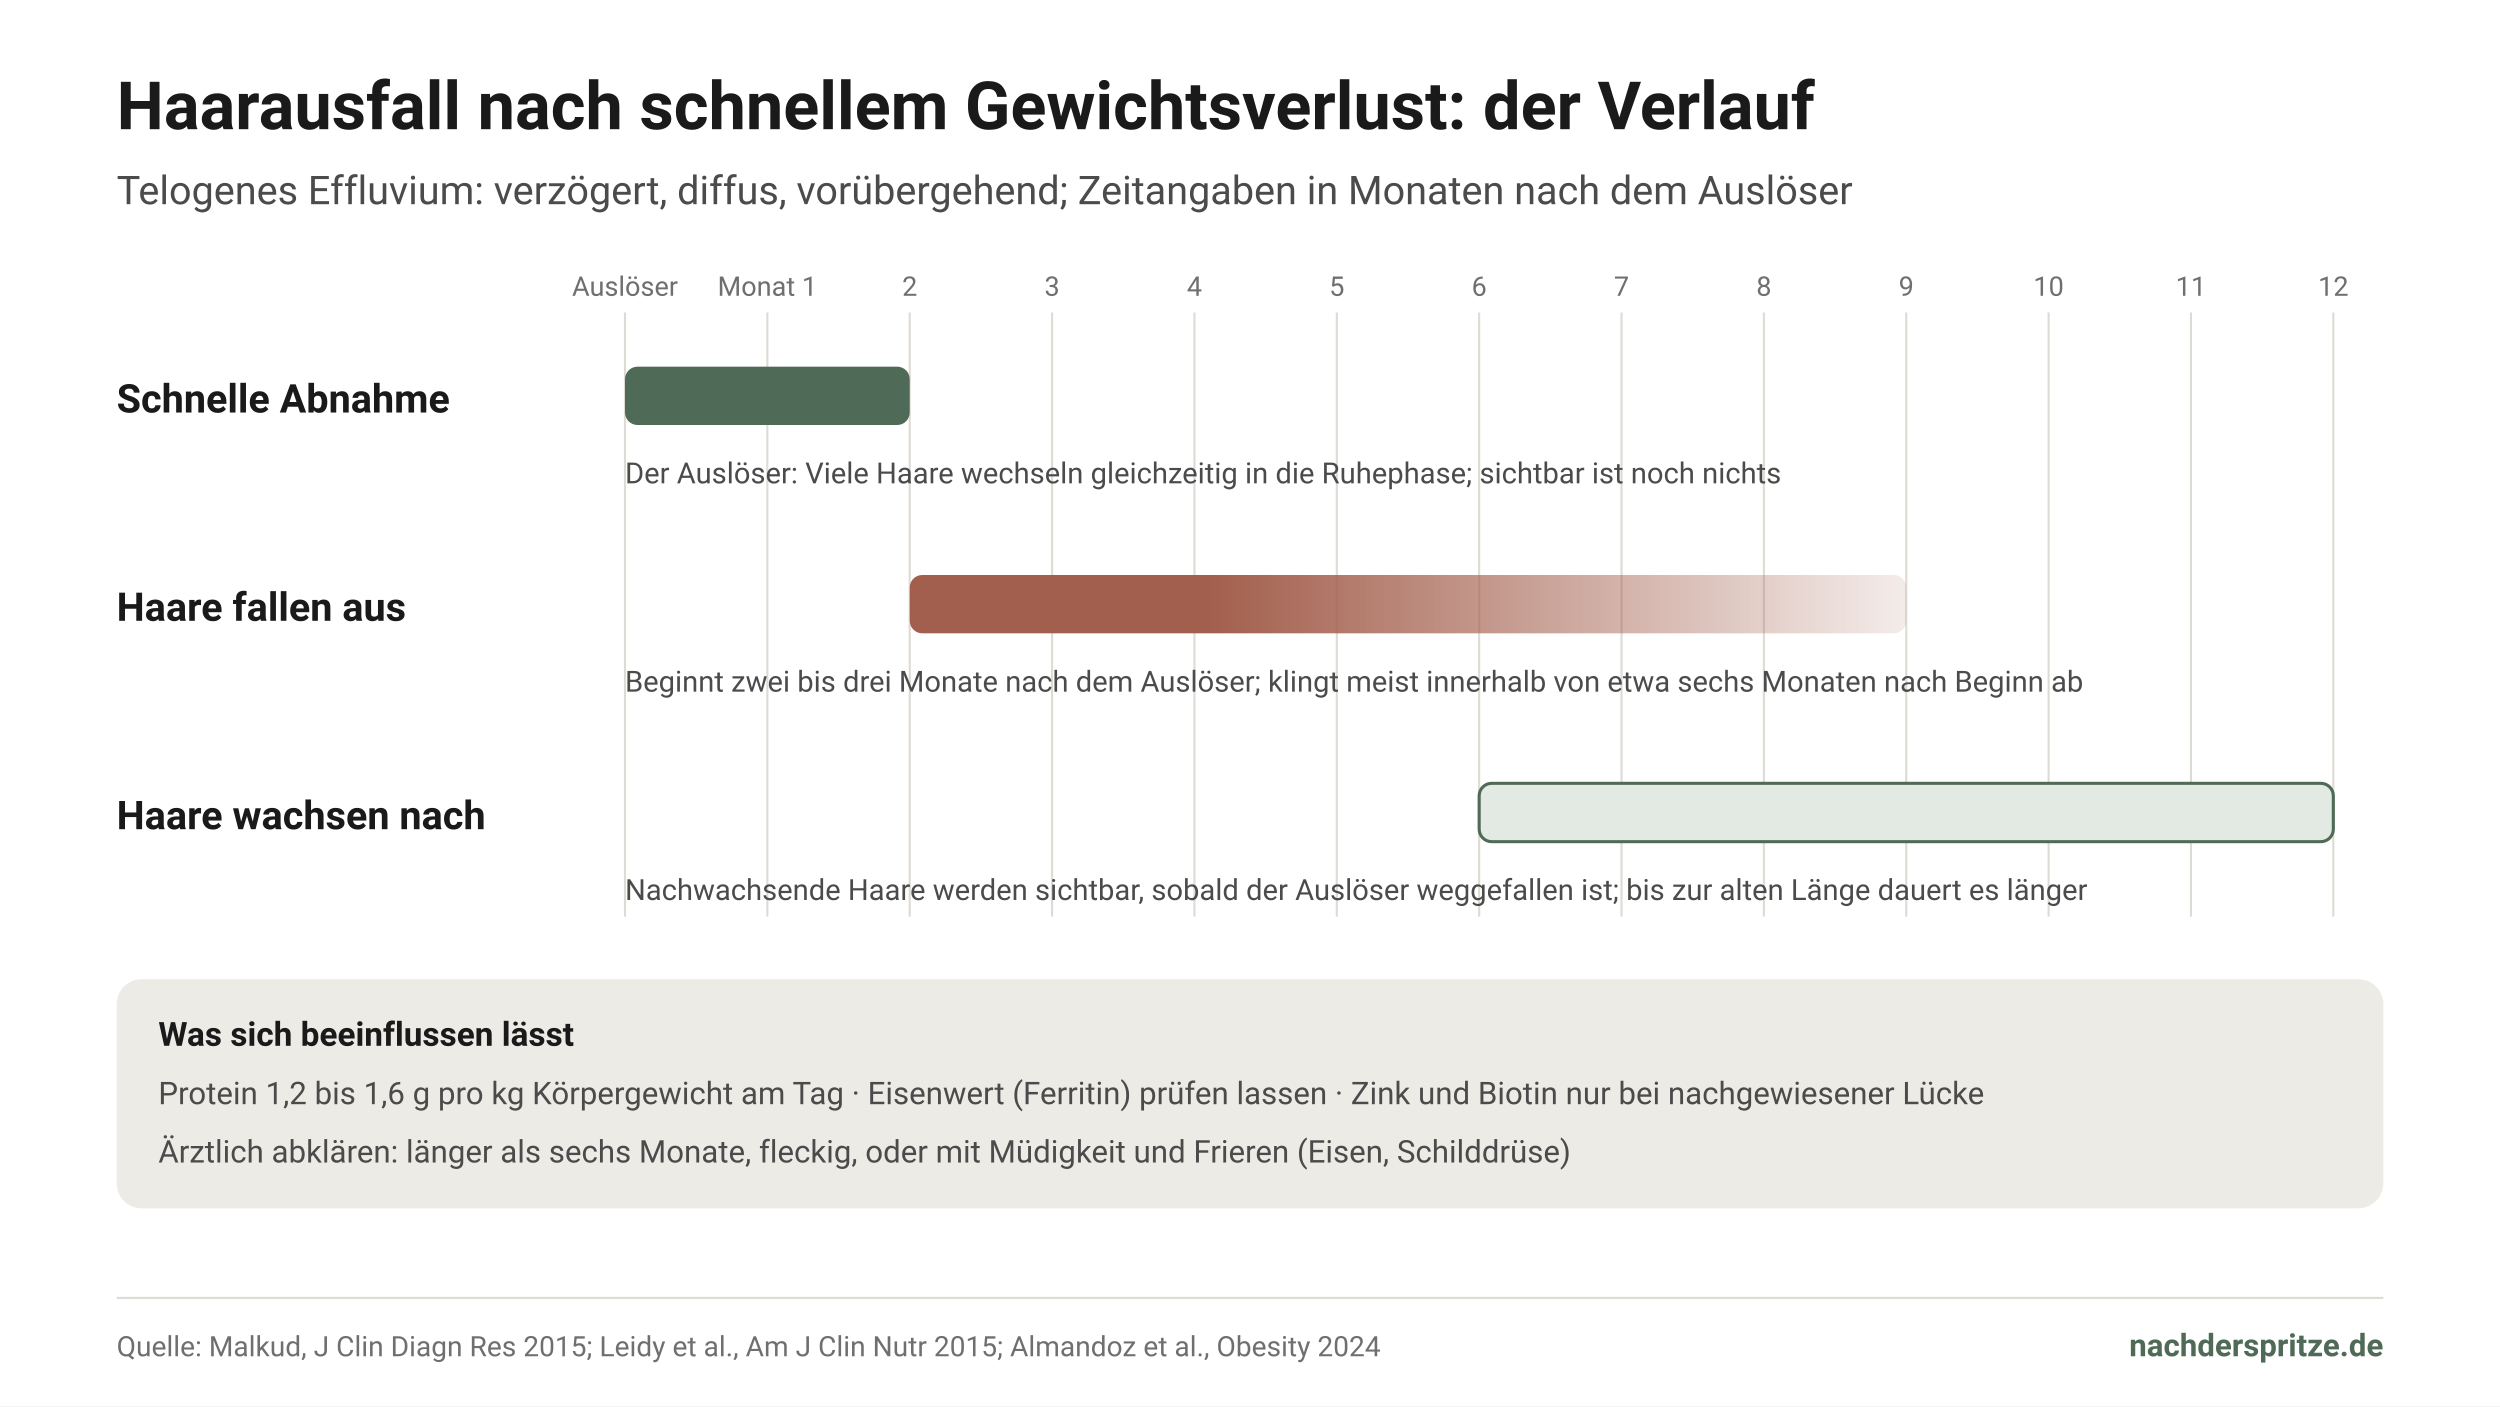
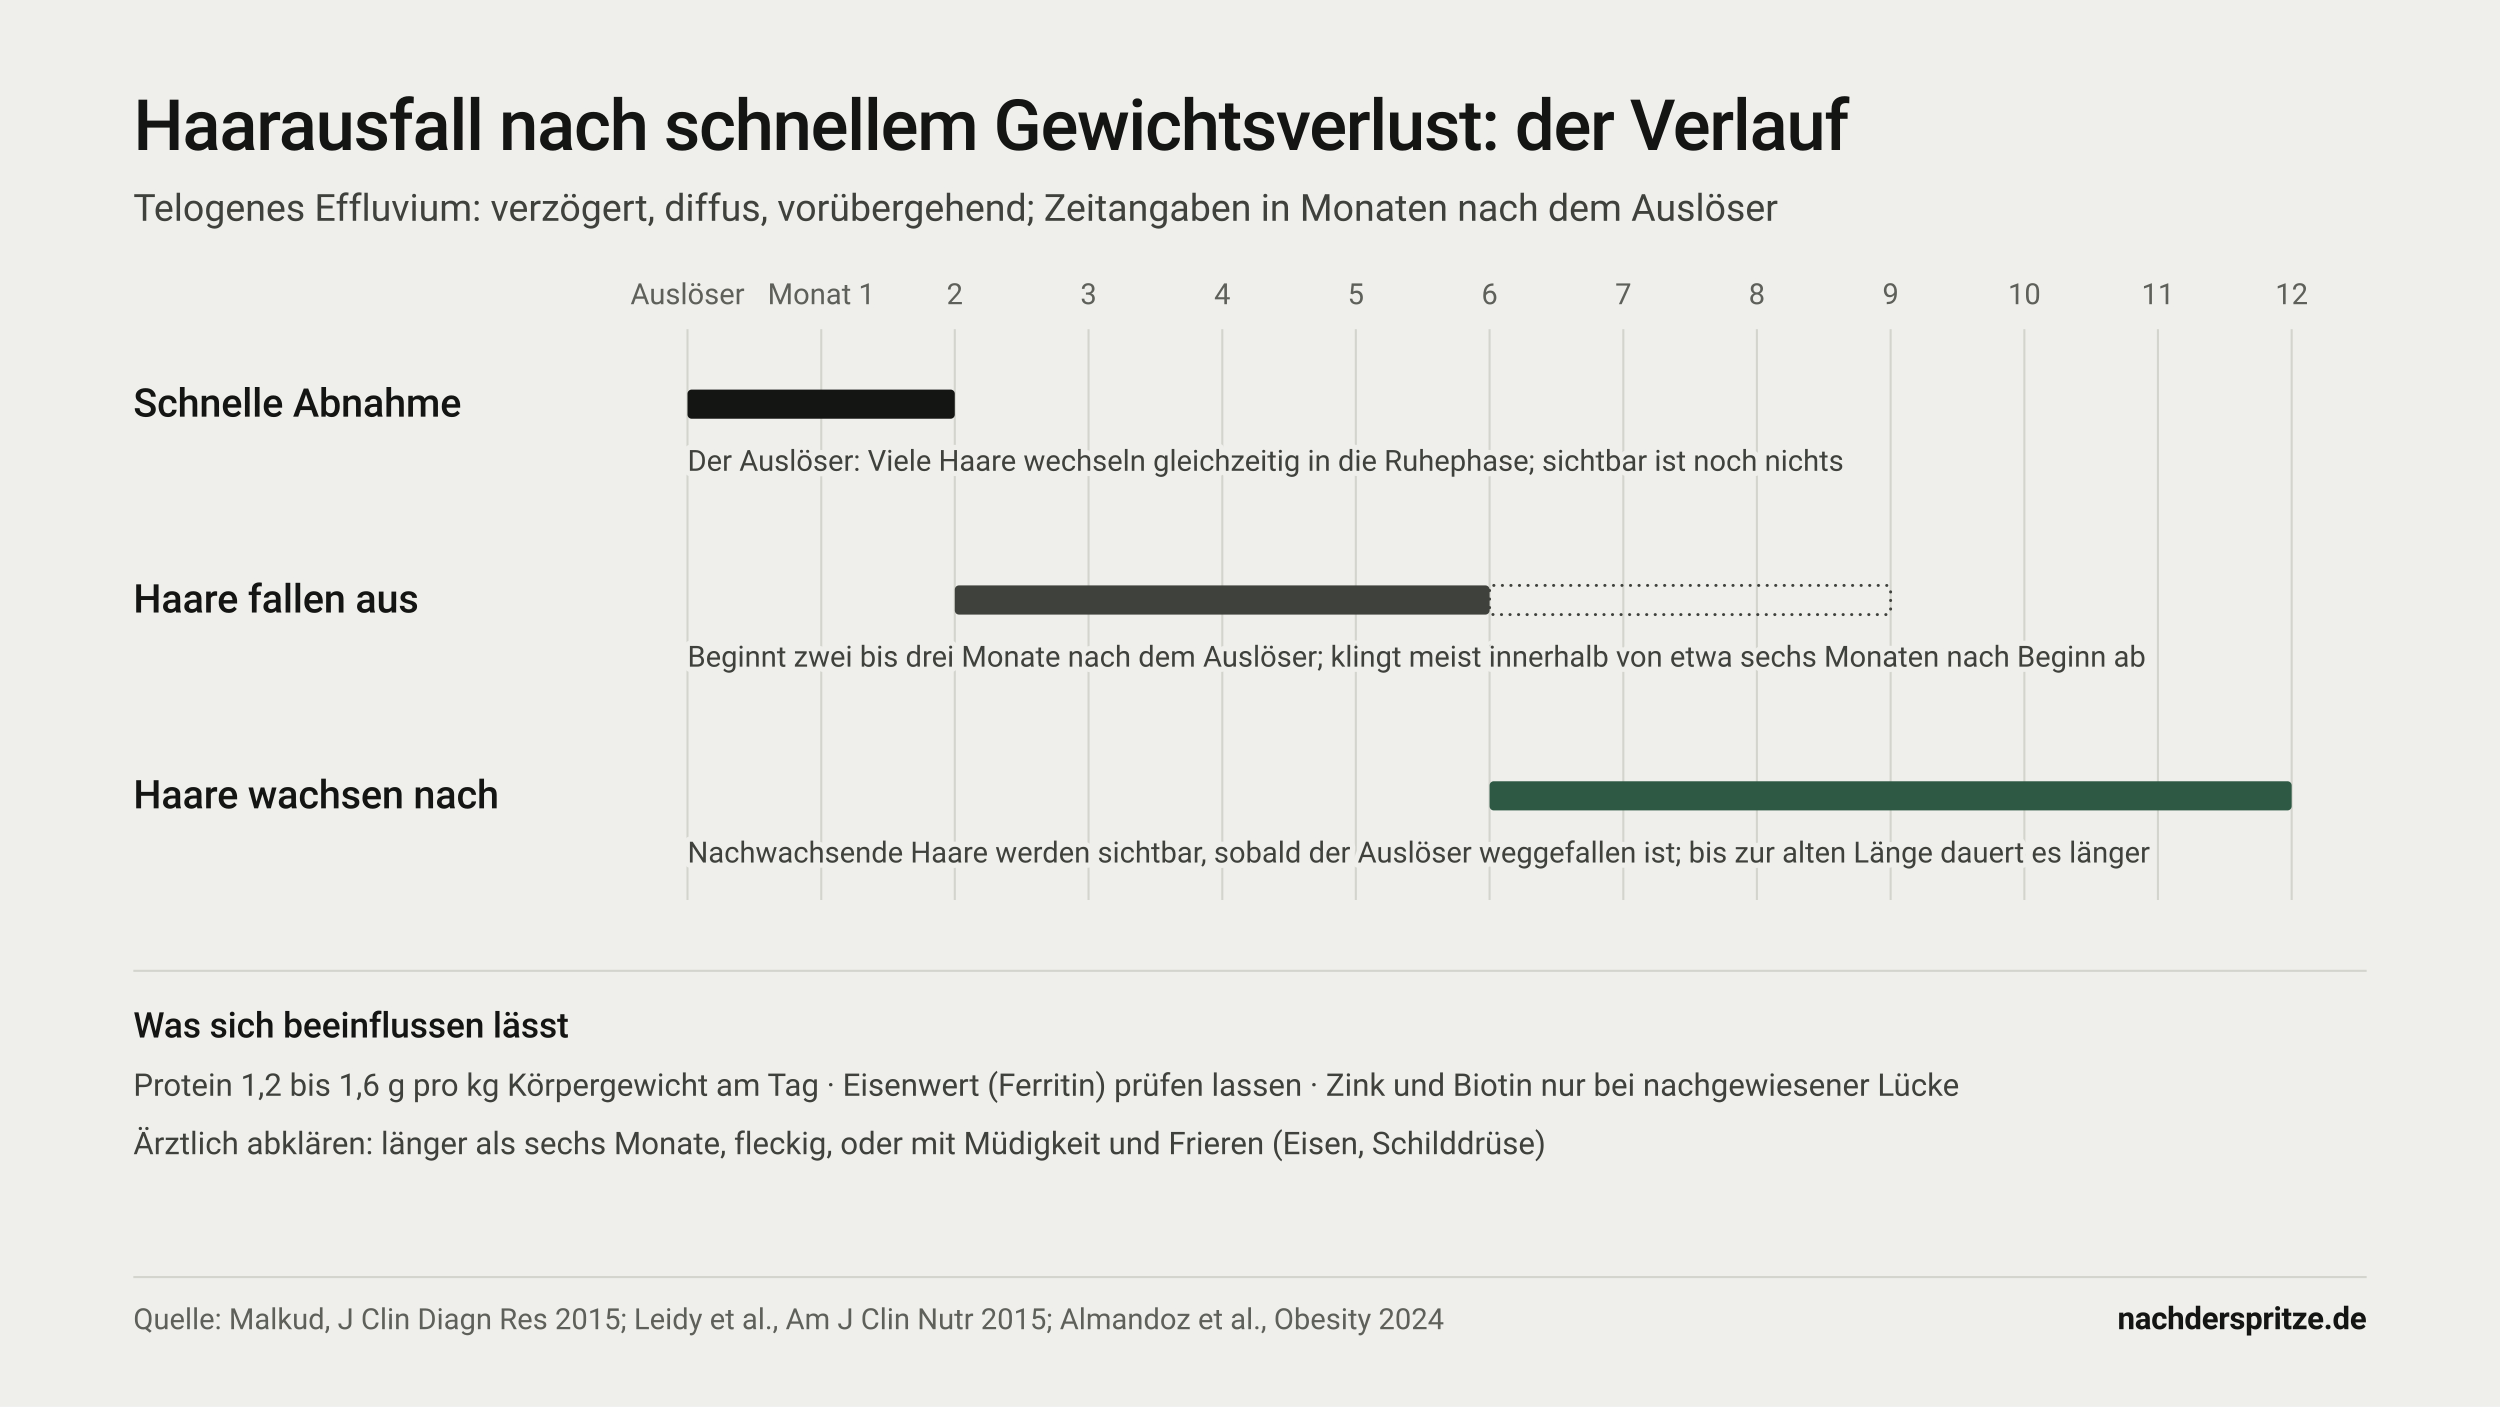
- <svg xmlns="http://www.w3.org/2000/svg" width="1200" height="675" viewBox="0 0 1200 675" role="img" aria-labelledby="t d" font-family="'Hanken Grotesk Variable', 'Hanken Grotesk', system-ui, -apple-system, 'Segoe UI', Roboto, Helvetica, Arial, sans-serif">
-   <rect width="1200" height="675" fill="#ffffff" />
-   <text x="56" y="62" font-size="32" font-weight="700" fill="#1a1a1a" text-anchor="start">Haarausfall nach schnellem Gewichtsverlust: der Verlauf</text>
-   <text x="56" y="98" font-size="19" font-weight="400" fill="#4b4b4b" text-anchor="start">Telogenes Effluvium: verzögert, diffus, vorübergehend; Zeitangaben in Monaten nach dem Auslöser</text>
-   <line x1="300" y1="150" x2="300" y2="440" stroke="#dedbd4" stroke-width="1" />
-   <text x="300" y="142" font-size="13" font-weight="400" fill="#6f6f6f" text-anchor="middle">Auslöser</text>
-   <line x1="368.333" y1="150" x2="368.333" y2="440" stroke="#dedbd4" stroke-width="1" />
-   <text x="368.333" y="142" font-size="13" font-weight="400" fill="#6f6f6f" text-anchor="middle">Monat 1</text>
-   <line x1="436.667" y1="150" x2="436.667" y2="440" stroke="#dedbd4" stroke-width="1" />
-   <text x="436.667" y="142" font-size="13" font-weight="400" fill="#6f6f6f" text-anchor="middle">2</text>
-   <line x1="505" y1="150" x2="505" y2="440" stroke="#dedbd4" stroke-width="1" />
-   <text x="505" y="142" font-size="13" font-weight="400" fill="#6f6f6f" text-anchor="middle">3</text>
-   <line x1="573.333" y1="150" x2="573.333" y2="440" stroke="#dedbd4" stroke-width="1" />
-   <text x="573.333" y="142" font-size="13" font-weight="400" fill="#6f6f6f" text-anchor="middle">4</text>
-   <line x1="641.667" y1="150" x2="641.667" y2="440" stroke="#dedbd4" stroke-width="1" />
-   <text x="641.667" y="142" font-size="13" font-weight="400" fill="#6f6f6f" text-anchor="middle">5</text>
-   <line x1="710" y1="150" x2="710" y2="440" stroke="#dedbd4" stroke-width="1" />
-   <text x="710" y="142" font-size="13" font-weight="400" fill="#6f6f6f" text-anchor="middle">6</text>
-   <line x1="778.333" y1="150" x2="778.333" y2="440" stroke="#dedbd4" stroke-width="1" />
-   <text x="778.333" y="142" font-size="13" font-weight="400" fill="#6f6f6f" text-anchor="middle">7</text>
-   <line x1="846.667" y1="150" x2="846.667" y2="440" stroke="#dedbd4" stroke-width="1" />
-   <text x="846.667" y="142" font-size="13" font-weight="400" fill="#6f6f6f" text-anchor="middle">8</text>
-   <line x1="915" y1="150" x2="915" y2="440" stroke="#dedbd4" stroke-width="1" />
-   <text x="915" y="142" font-size="13" font-weight="400" fill="#6f6f6f" text-anchor="middle">9</text>
-   <line x1="983.333" y1="150" x2="983.333" y2="440" stroke="#dedbd4" stroke-width="1" />
-   <text x="983.333" y="142" font-size="13" font-weight="400" fill="#6f6f6f" text-anchor="middle">10</text>
-   <line x1="1051.667" y1="150" x2="1051.667" y2="440" stroke="#dedbd4" stroke-width="1" />
-   <text x="1051.667" y="142" font-size="13" font-weight="400" fill="#6f6f6f" text-anchor="middle">11</text>
-   <line x1="1120" y1="150" x2="1120" y2="440" stroke="#dedbd4" stroke-width="1" />
-   <text x="1120" y="142" font-size="13" font-weight="400" fill="#6f6f6f" text-anchor="middle">12</text>
-   <defs>
-     <linearGradient id="hair" x1="0" x2="1" y1="0" y2="0">
-       <stop offset="0" stop-color="#a35f4d" />
-       <stop offset="0.3" stop-color="#a35f4d" />
-       <stop offset="1" stop-color="#a35f4d" stop-opacity="0.12" />
-     </linearGradient>
-   </defs>
-   <text x="56" y="198" font-size="19" font-weight="700" fill="#1a1a1a" text-anchor="start">Schnelle Abnahme</text>
-   <rect x="300" y="176" width="136.667" height="28" rx="6" fill="#4f6b57" />
-   <text x="300" y="232" font-size="14" font-weight="400" fill="#4b4b4b" text-anchor="start">Der Auslöser: Viele Haare wechseln gleichzeitig in die Ruhephase; sichtbar ist noch nichts</text>
-   <text x="56" y="298" font-size="19" font-weight="700" fill="#1a1a1a" text-anchor="start">Haare fallen aus</text>
-   <rect x="436.667" y="276" width="478.333" height="28" rx="6" fill="url(#hair)" />
-   <text x="300" y="332" font-size="14" font-weight="400" fill="#4b4b4b" text-anchor="start">Beginnt zwei bis drei Monate nach dem Auslöser; klingt meist innerhalb von etwa sechs Monaten nach Beginn ab</text>
-   <text x="56" y="398" font-size="19" font-weight="700" fill="#1a1a1a" text-anchor="start">Haare wachsen nach</text>
-   <rect x="710" y="376" width="410" height="28" rx="6" fill="#e3eae4" stroke="#4f6b57" stroke-width="1.5" />
-   <text x="300" y="432" font-size="14" font-weight="400" fill="#4b4b4b" text-anchor="start">Nachwachsende Haare werden sichtbar, sobald der Auslöser weggefallen ist; bis zur alten Länge dauert es länger</text>
-   <rect x="56" y="470" width="1088" height="110" rx="12" fill="#edebe6" />
-   <text x="76" y="502" font-size="16" font-weight="700" fill="#1a1a1a" text-anchor="start">Was sich beeinflussen lässt</text>
-   <text x="76" y="530" font-size="15" font-weight="400" fill="#4b4b4b" text-anchor="start">Protein 1,2 bis 1,6 g pro kg Körpergewicht am Tag · Eisenwert (Ferritin) prüfen lassen · Zink und Biotin nur bei nachgewiesener Lücke</text>
-   <text x="76" y="558" font-size="15" font-weight="400" fill="#4b4b4b" text-anchor="start">Ärztlich abklären: länger als sechs Monate, fleckig, oder mit Müdigkeit und Frieren (Eisen, Schilddrüse)</text>
-   <line x1="56" y1="623" x2="1144" y2="623" stroke="#dedbd4" stroke-width="1" />
-   <text x="56" y="651" font-size="13.5" font-weight="400" fill="#6f6f6f" text-anchor="start">Quelle: Malkud, J Clin Diagn Res 2015; Leidy et al., Am J Clin Nutr 2015; Almandoz et al., Obesity 2024</text>
-   <text x="1144" y="651" font-size="15" font-weight="600" fill="#4f6b57" text-anchor="end">nachderspritze.de</text>
+ <svg xmlns="http://www.w3.org/2000/svg" width="1200" height="675" viewBox="0 0 1200 675" role="img" aria-labelledby="t d" font-family="'Mona Sans Variable', 'Mona Sans', system-ui, -apple-system, 'Segoe UI', Roboto, Helvetica, Arial, sans-serif">
+   <rect width="1200" height="675" fill="#EFEFEB" />
+   <text x="64" y="72" font-size="34" font-weight="540" fill="#141513" text-anchor="start" style="font-stretch:116%;letter-spacing:-0.02em" stroke="#EFEFEB" stroke-width="5" stroke-linejoin="round" paint-order="stroke">Haarausfall nach schnellem Gewichtsverlust: der Verlauf</text>
+   <text x="64" y="106" font-size="18" font-weight="420" fill="#3F413C" text-anchor="start" style="font-stretch:100%;letter-spacing:0em" stroke="#EFEFEB" stroke-width="5" stroke-linejoin="round" paint-order="stroke">Telogenes Effluvium: verzögert, diffus, vorübergehend; Zeitangaben in Monaten nach dem Auslöser</text>
+   <line x1="330" y1="158" x2="330" y2="432" stroke="#D3D4CD" stroke-width="1" />
+   <text x="330" y="146" font-size="14" font-weight="440" fill="#5E605A" text-anchor="middle" style="font-stretch:100%;letter-spacing:0em;font-variant-numeric:tabular-nums" stroke="#EFEFEB" stroke-width="5" stroke-linejoin="round" paint-order="stroke">Auslöser</text>
+   <line x1="394.2" y1="158" x2="394.2" y2="432" stroke="#D3D4CD" stroke-width="1" />
+   <text x="394.2" y="146" font-size="14" font-weight="440" fill="#5E605A" text-anchor="middle" style="font-stretch:100%;letter-spacing:0em;font-variant-numeric:tabular-nums" stroke="#EFEFEB" stroke-width="5" stroke-linejoin="round" paint-order="stroke">Monat 1</text>
+   <line x1="458.3" y1="158" x2="458.3" y2="432" stroke="#D3D4CD" stroke-width="1" />
+   <text x="458.3" y="146" font-size="14" font-weight="440" fill="#5E605A" text-anchor="middle" style="font-stretch:100%;letter-spacing:0em;font-variant-numeric:tabular-nums" stroke="#EFEFEB" stroke-width="5" stroke-linejoin="round" paint-order="stroke">2</text>
+   <line x1="522.5" y1="158" x2="522.5" y2="432" stroke="#D3D4CD" stroke-width="1" />
+   <text x="522.5" y="146" font-size="14" font-weight="440" fill="#5E605A" text-anchor="middle" style="font-stretch:100%;letter-spacing:0em;font-variant-numeric:tabular-nums" stroke="#EFEFEB" stroke-width="5" stroke-linejoin="round" paint-order="stroke">3</text>
+   <line x1="586.7" y1="158" x2="586.7" y2="432" stroke="#D3D4CD" stroke-width="1" />
+   <text x="586.7" y="146" font-size="14" font-weight="440" fill="#5E605A" text-anchor="middle" style="font-stretch:100%;letter-spacing:0em;font-variant-numeric:tabular-nums" stroke="#EFEFEB" stroke-width="5" stroke-linejoin="round" paint-order="stroke">4</text>
+   <line x1="650.8" y1="158" x2="650.8" y2="432" stroke="#D3D4CD" stroke-width="1" />
+   <text x="650.8" y="146" font-size="14" font-weight="440" fill="#5E605A" text-anchor="middle" style="font-stretch:100%;letter-spacing:0em;font-variant-numeric:tabular-nums" stroke="#EFEFEB" stroke-width="5" stroke-linejoin="round" paint-order="stroke">5</text>
+   <line x1="715" y1="158" x2="715" y2="432" stroke="#D3D4CD" stroke-width="1" />
+   <text x="715" y="146" font-size="14" font-weight="440" fill="#5E605A" text-anchor="middle" style="font-stretch:100%;letter-spacing:0em;font-variant-numeric:tabular-nums" stroke="#EFEFEB" stroke-width="5" stroke-linejoin="round" paint-order="stroke">6</text>
+   <line x1="779.2" y1="158" x2="779.2" y2="432" stroke="#D3D4CD" stroke-width="1" />
+   <text x="779.2" y="146" font-size="14" font-weight="440" fill="#5E605A" text-anchor="middle" style="font-stretch:100%;letter-spacing:0em;font-variant-numeric:tabular-nums" stroke="#EFEFEB" stroke-width="5" stroke-linejoin="round" paint-order="stroke">7</text>
+   <line x1="843.3" y1="158" x2="843.3" y2="432" stroke="#D3D4CD" stroke-width="1" />
+   <text x="843.3" y="146" font-size="14" font-weight="440" fill="#5E605A" text-anchor="middle" style="font-stretch:100%;letter-spacing:0em;font-variant-numeric:tabular-nums" stroke="#EFEFEB" stroke-width="5" stroke-linejoin="round" paint-order="stroke">8</text>
+   <line x1="907.5" y1="158" x2="907.5" y2="432" stroke="#D3D4CD" stroke-width="1" />
+   <text x="907.5" y="146" font-size="14" font-weight="440" fill="#5E605A" text-anchor="middle" style="font-stretch:100%;letter-spacing:0em;font-variant-numeric:tabular-nums" stroke="#EFEFEB" stroke-width="5" stroke-linejoin="round" paint-order="stroke">9</text>
+   <line x1="971.7" y1="158" x2="971.7" y2="432" stroke="#D3D4CD" stroke-width="1" />
+   <text x="971.7" y="146" font-size="14" font-weight="440" fill="#5E605A" text-anchor="middle" style="font-stretch:100%;letter-spacing:0em;font-variant-numeric:tabular-nums" stroke="#EFEFEB" stroke-width="5" stroke-linejoin="round" paint-order="stroke">10</text>
+   <line x1="1035.8" y1="158" x2="1035.8" y2="432" stroke="#D3D4CD" stroke-width="1" />
+   <text x="1035.8" y="146" font-size="14" font-weight="440" fill="#5E605A" text-anchor="middle" style="font-stretch:100%;letter-spacing:0em;font-variant-numeric:tabular-nums" stroke="#EFEFEB" stroke-width="5" stroke-linejoin="round" paint-order="stroke">11</text>
+   <line x1="1100" y1="158" x2="1100" y2="432" stroke="#D3D4CD" stroke-width="1" />
+   <text x="1100" y="146" font-size="14" font-weight="440" fill="#5E605A" text-anchor="middle" style="font-stretch:100%;letter-spacing:0em;font-variant-numeric:tabular-nums" stroke="#EFEFEB" stroke-width="5" stroke-linejoin="round" paint-order="stroke">12</text>
+   <text x="64" y="200" font-size="19" font-weight="560" fill="#141513" text-anchor="start" style="font-stretch:108%;letter-spacing:-0.005em" stroke="#EFEFEB" stroke-width="5" stroke-linejoin="round" paint-order="stroke">Schnelle Abnahme</text>
+   <text x="330" y="226" font-size="14" font-weight="420" fill="#3F413C" text-anchor="start" style="font-stretch:100%;letter-spacing:0em" stroke="#EFEFEB" stroke-width="5" stroke-linejoin="round" paint-order="stroke">Der Auslöser: Viele Haare wechseln gleichzeitig in die Ruhephase; sichtbar ist noch nichts</text>
+   <text x="64" y="294" font-size="19" font-weight="560" fill="#141513" text-anchor="start" style="font-stretch:108%;letter-spacing:-0.005em" stroke="#EFEFEB" stroke-width="5" stroke-linejoin="round" paint-order="stroke">Haare fallen aus</text>
+   <text x="330" y="320" font-size="14" font-weight="420" fill="#3F413C" text-anchor="start" style="font-stretch:100%;letter-spacing:0em" stroke="#EFEFEB" stroke-width="5" stroke-linejoin="round" paint-order="stroke">Beginnt zwei bis drei Monate nach dem Auslöser; klingt meist innerhalb von etwa sechs Monaten nach Beginn ab</text>
+   <text x="64" y="388" font-size="19" font-weight="560" fill="#141513" text-anchor="start" style="font-stretch:108%;letter-spacing:-0.005em" stroke="#EFEFEB" stroke-width="5" stroke-linejoin="round" paint-order="stroke">Haare wachsen nach</text>
+   <text x="330" y="414" font-size="14" font-weight="420" fill="#3F413C" text-anchor="start" style="font-stretch:100%;letter-spacing:0em" stroke="#EFEFEB" stroke-width="5" stroke-linejoin="round" paint-order="stroke">Nachwachsende Haare werden sichtbar, sobald der Auslöser weggefallen ist; bis zur alten Länge dauert es länger</text>
+   <rect class="mk" x="330" y="187" width="128.3" height="14" rx="2" fill="#141513" />
+   <rect class="mk" x="458.3" y="281" width="256.7" height="14" rx="2" fill="#3F413C" />
+   <rect class="mk" x="715" y="281" width="192.5" height="14" rx="2" fill="none" stroke="#3F413C" stroke-width="1.4" stroke-dasharray="0.1 4" stroke-linecap="round" />
+   <rect class="mk" x="715" y="375" width="385" height="14" rx="2" fill="#2E5944" />
+   <line x1="64" y1="466" x2="1136" y2="466" stroke="#D3D4CD" stroke-width="1" />
+   <text x="64" y="498" font-size="17" font-weight="560" fill="#141513" text-anchor="start" style="font-stretch:108%;letter-spacing:-0.005em" stroke="#EFEFEB" stroke-width="5" stroke-linejoin="round" paint-order="stroke">Was sich beeinflussen lässt</text>
+   <text x="64" y="526" font-size="15" font-weight="420" fill="#3F413C" text-anchor="start" style="font-stretch:100%;letter-spacing:0em" stroke="#EFEFEB" stroke-width="5" stroke-linejoin="round" paint-order="stroke">Protein 1,2 bis 1,6 g pro kg Körpergewicht am Tag · Eisenwert (Ferritin) prüfen lassen · Zink und Biotin nur bei nachgewiesener Lücke</text>
+   <text x="64" y="554" font-size="15" font-weight="420" fill="#3F413C" text-anchor="start" style="font-stretch:100%;letter-spacing:0em" stroke="#EFEFEB" stroke-width="5" stroke-linejoin="round" paint-order="stroke">Ärztlich abklären: länger als sechs Monate, fleckig, oder mit Müdigkeit und Frieren (Eisen, Schilddrüse)</text>
+   <line x1="64" y1="613" x2="1136" y2="613" stroke="#D3D4CD" stroke-width="1" />
+   <text x="64" y="638" font-size="14" font-weight="420" fill="#5E605A" text-anchor="start" style="font-stretch:100%;letter-spacing:0em" stroke="#EFEFEB" stroke-width="5" stroke-linejoin="round" paint-order="stroke">Quelle: Malkud, J Clin Diagn Res 2015; Leidy et al., Am J Clin Nutr 2015; Almandoz et al., Obesity 2024</text>
+   <text x="1136" y="638" font-size="15" font-weight="600" fill="#141513" text-anchor="end" style="font-stretch:125%;letter-spacing:-0.01em" stroke="#EFEFEB" stroke-width="5" stroke-linejoin="round" paint-order="stroke">nachderspritze.de</text>
</svg>
